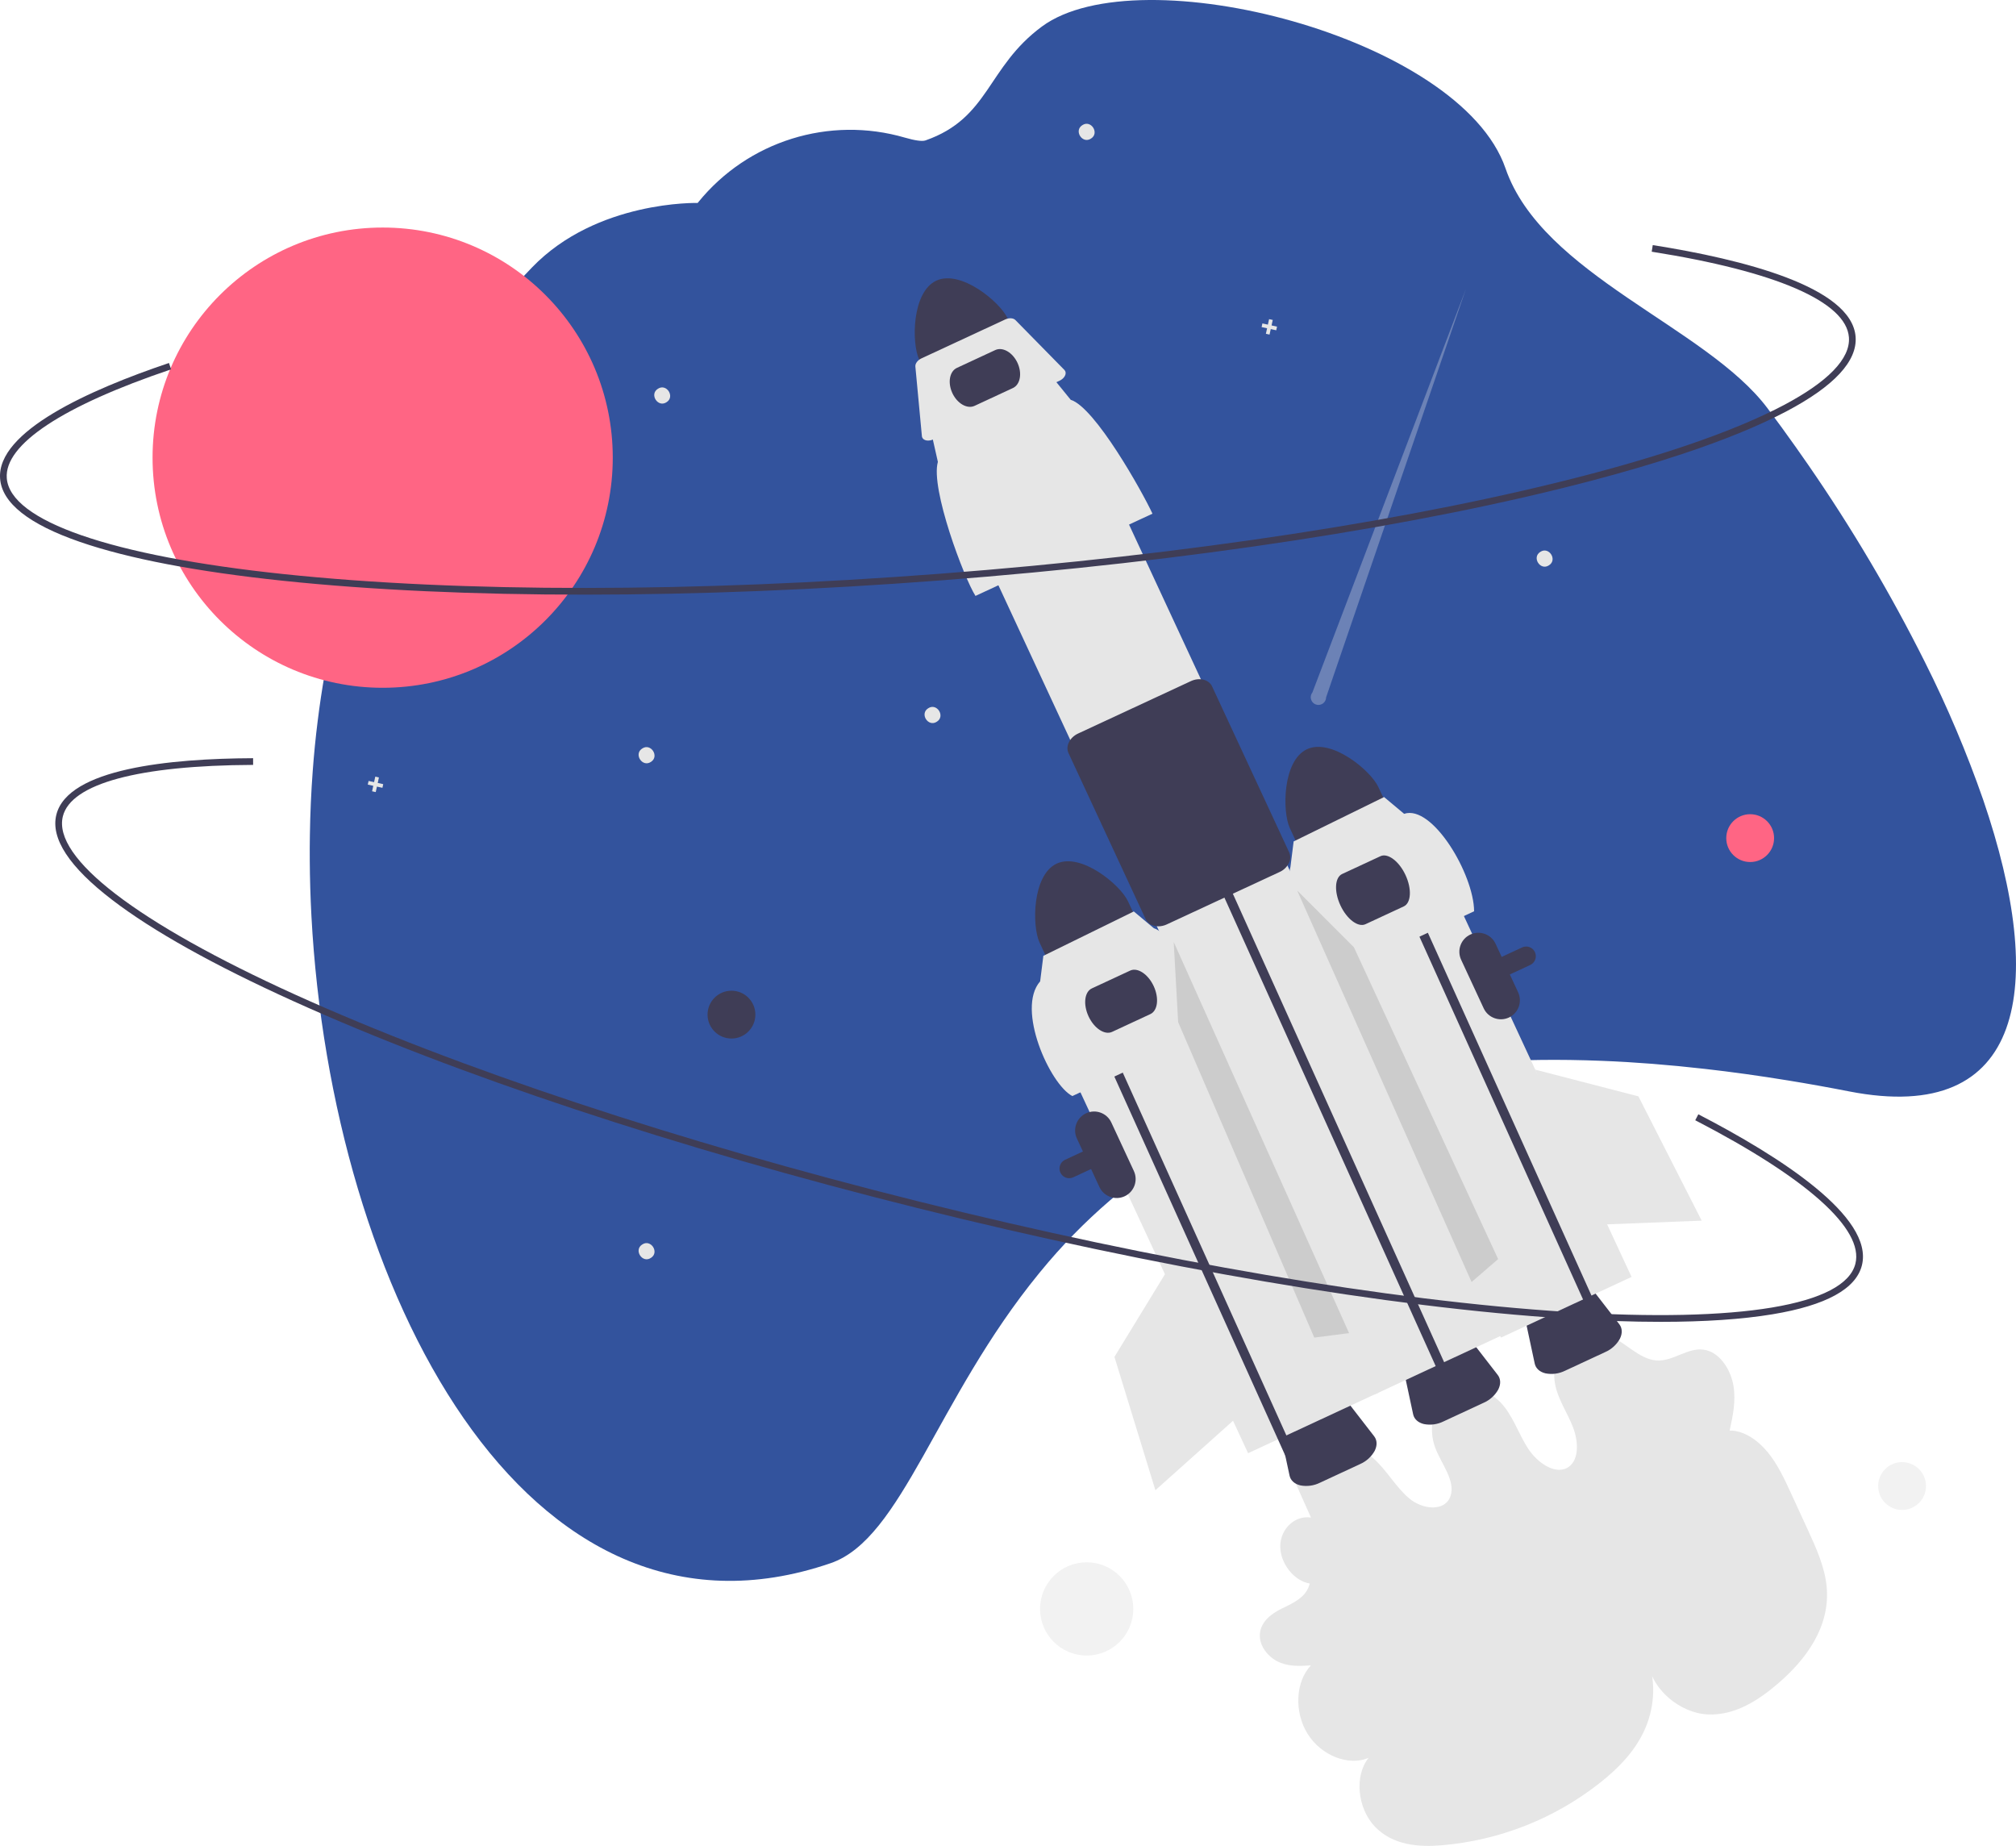
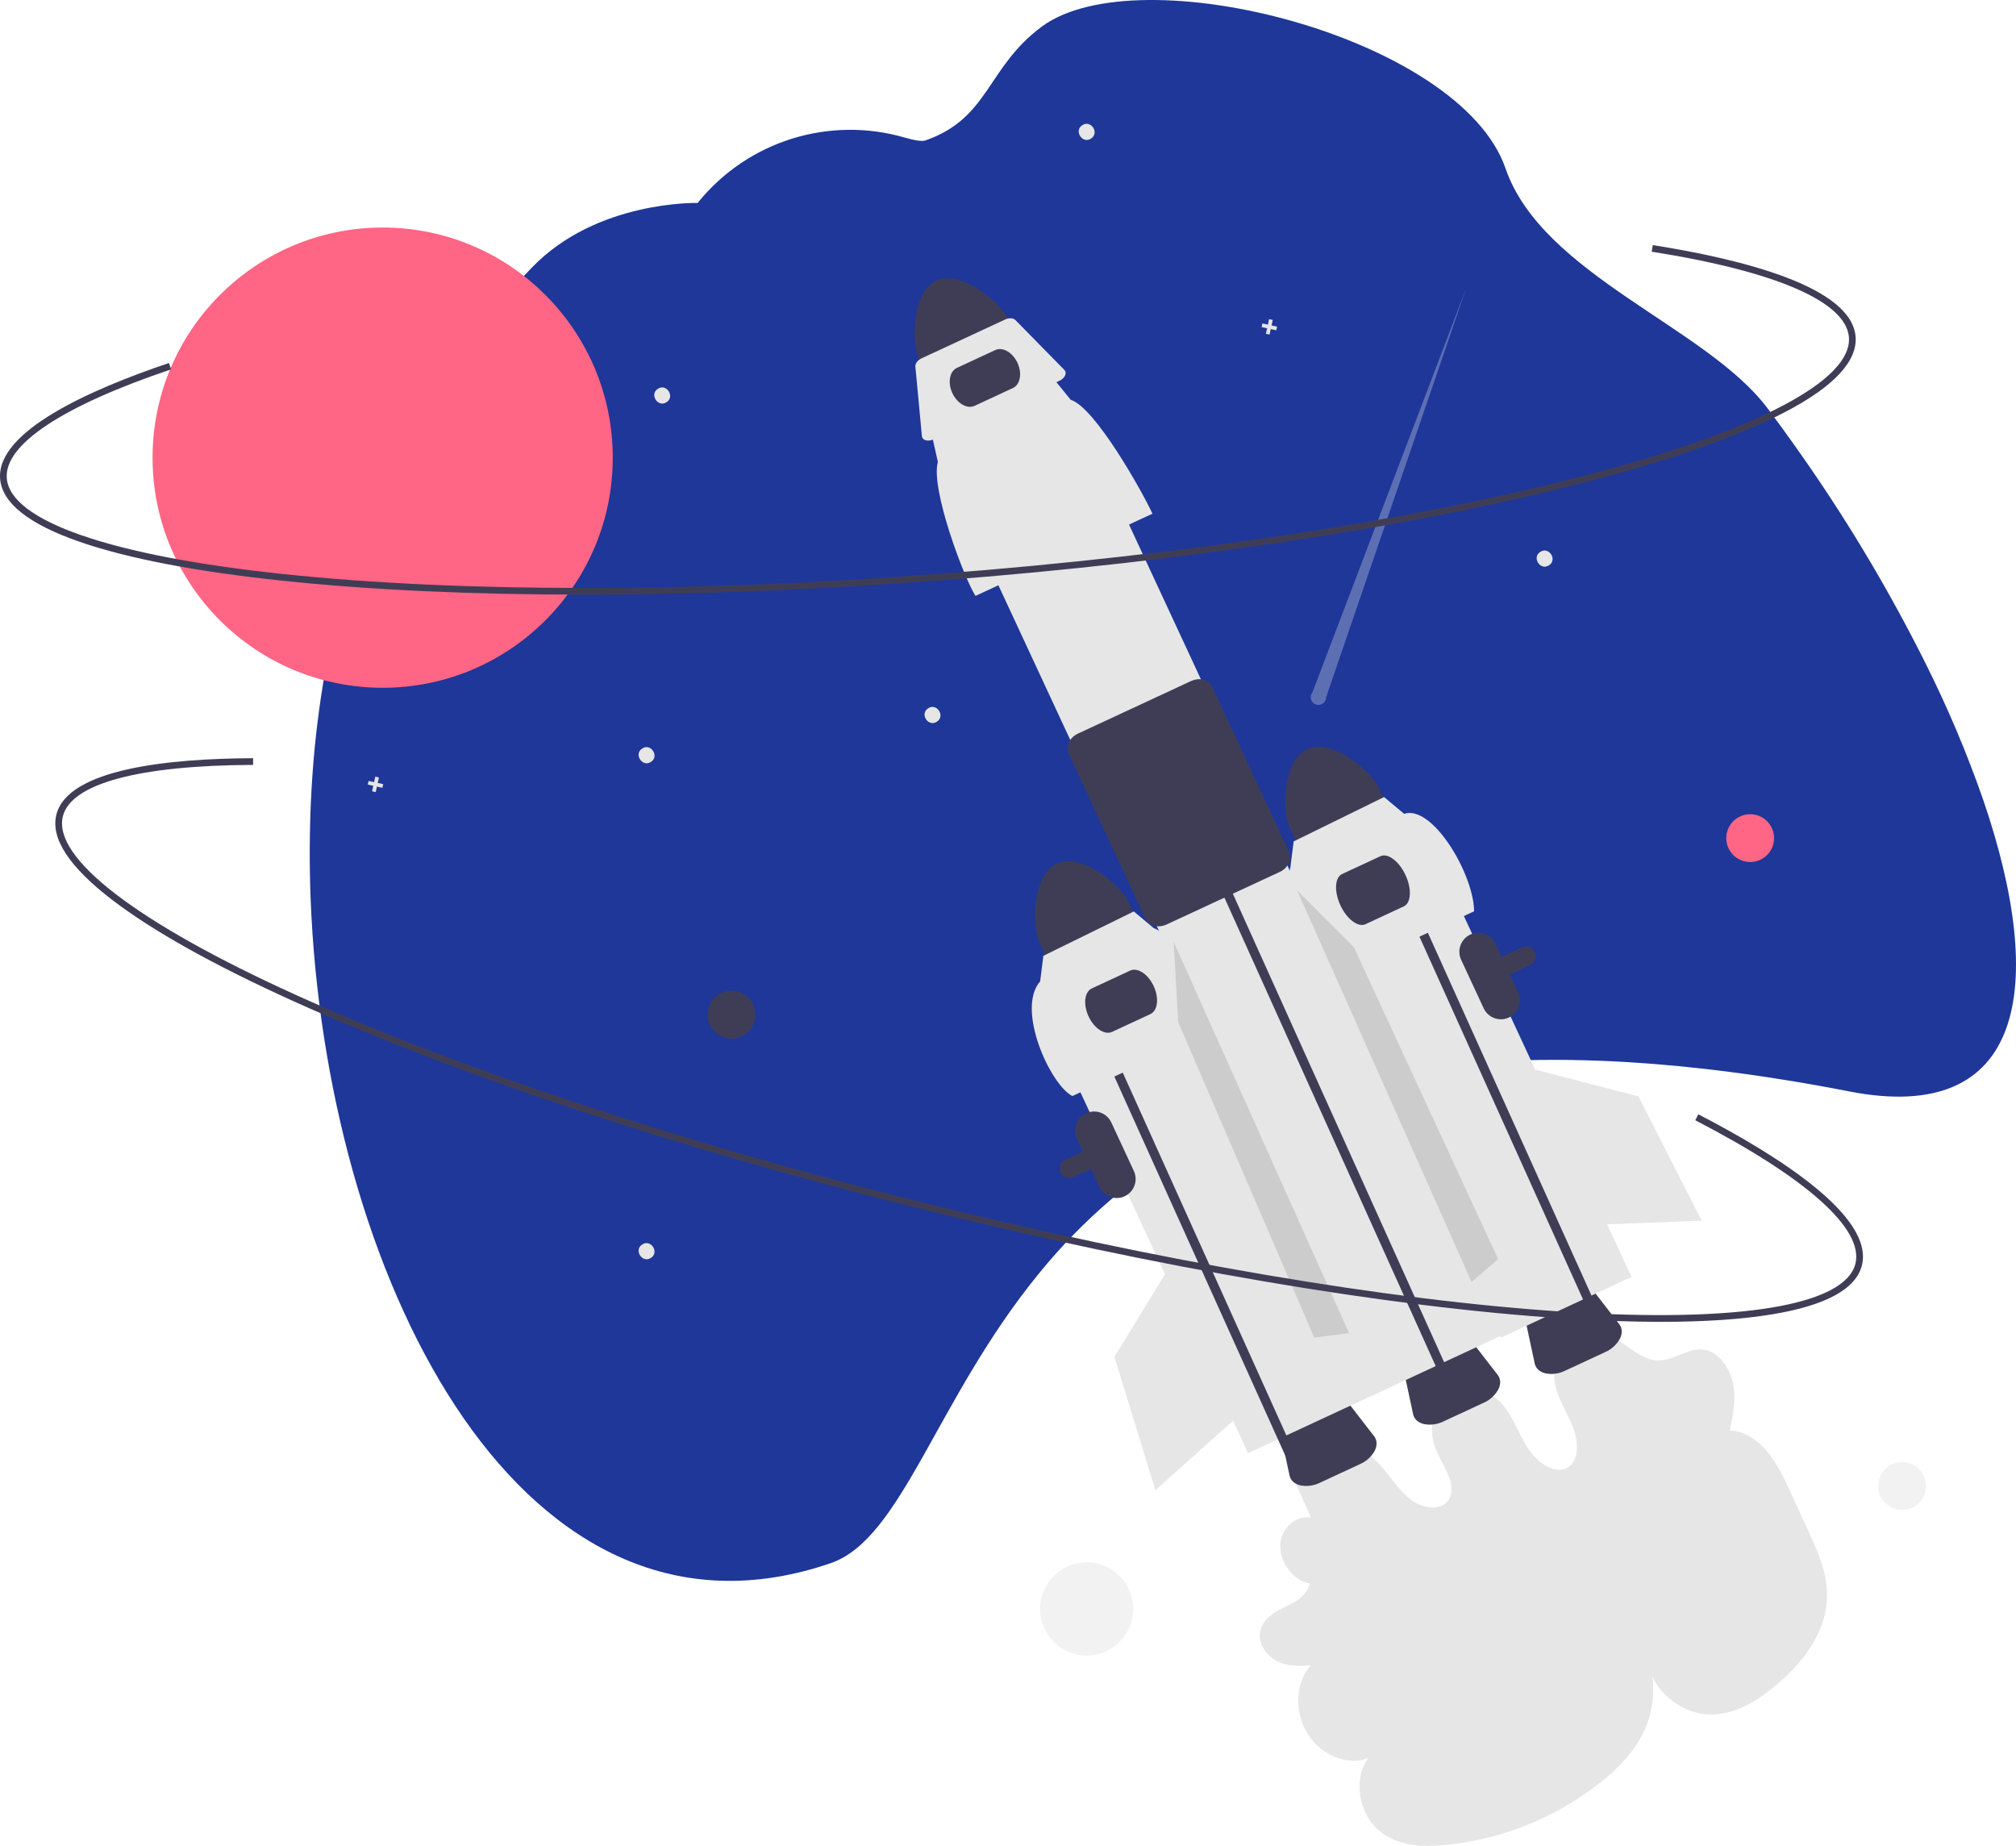
<svg xmlns="http://www.w3.org/2000/svg" id="a13970f5-fcb6-45bc-88b6-f9395b0a599f" data-name="Layer 1" width="902.419" height="826.207" viewBox="0 0 902.419 826.207">
  <path d="M726.95,696.708l8.672,19.444c-7.049-1.122-13.604,4.898-13.751,12.629s6.14,15.774,13.189,16.873c-1.347,6.002-7.161,8.649-12.207,11.075s-10.485,6.45-10.11,12.845c.301,5.135,4.548,9.669,9.058,11.492s9.241,1.543,13.809,1.237c-6.921,7.24-7.596,20.848-1.517,30.611s18.217,14.569,27.305,10.811c-6.422,7.989-5.027,22.618,2.943,30.862,8.034,8.311,19.678,9.115,29.857,8.24a132.238,132.238,0,0,0,71.007-28.14c7.782-6.183,15.05-13.456,19.49-22.941s5.747-21.496,1.612-32.29c1.115,13.522,14.65,24.203,26.826,24.8s22.807-6.261,31.841-14.081c12.014-10.4,23.137-24.979,21.488-42.967-.816-8.905-4.706-17.469-8.521-25.765l-7.396-16.083c-2.986-6.493-6.039-13.095-10.533-18.544s-10.731-9.667-16.973-9.626c1.427-6.52,2.861-13.283,1.665-20.211s-5.776-14.101-12.004-15.723c-7.927-2.065-14.645,5.25-22.616,4.561-7.671-.664-14.01-8.362-21.459-11.412a17.178,17.178,0,0,0-18.537,3.206c-4.722,4.61-6.69,12.398-4.996,19.767,1.484,6.455,5.435,12.149,7.832,18.375s2.77,14.231-1.835,17.631c-5.557,4.103-14.014-1.48-18.356-8.235s-6.834-14.933-12.324-20.614c-6.479-6.705-16.621-8.276-23.293-3.608s-9.222,15.119-5.859,24.004c2.75,7.264,9.049,14.614,6.864,21.454-2.309,7.23-12.413,6.314-18.507,1.205s-10.141-12.806-16.161-18.03c-6.114-5.306-14.098-7.63-21.107-6.146a21.731,21.731,0,0,0-15.573,13.915" transform="translate(-148.7907 -36.89661)" fill="#e6e6e6" />
  <path d="M867.347,642.066l-17.993,8.36a13.812,13.812,0,0,1-8.734,1.177c-2.612-.618-4.377-2.215-4.841-4.383l-4.187-19.554c-.79-3.689,2.265-8.053,7.264-10.376l9.937-4.617c4.999-2.323,10.305-1.843,12.614,1.14l12.244,15.81c1.358,1.753,1.44,4.132.228,6.527A13.812,13.812,0,0,1,867.347,642.066Z" transform="translate(-148.7907 -36.89661)" fill="#3f3d56" />
-   <path d="M309.43,280.659A353.998,353.998,0,0,1,386.932,156.602c29.006-30.112,74.15-28.861,74.15-28.861l.258-.32A87.58,87.58,0,0,1,553.893,98.509c4.304,1.235,7.615,1.783,9.189,1.232,28.707-10.047,27.358-32.724,52.126-50.993,43.367-31.987,187.211,4.654,207.494,63.514,16.439,47.705,89.82,70.827,117.236,107.317q6.431,8.559,12.618,17.316,2.901,4.068,5.737,8.198a730.428,730.428,0,0,1,52.147,88.155,514.113,514.113,0,0,1,26.101,61.684c28.591,83.582,18.814,145.855-60.021,130.47q-13.998-2.739-27.324-4.901-19.296-3.149-37.246-5.176-24.172-2.749-45.994-3.602-7.337-.295-14.405-.396c-69.67-.966-121.349,12.146-160.719,32.502q-10.011,5.163-18.973,10.923a236.054,236.054,0,0,0-26.08,19.319,254.898,254.898,0,0,0-31.422,32.197l-.522.639c-46.048,56.326-61.203,118.682-93.235,129.661C383.674,783.51,297.074,613.35,288.193,446.896q-.673-12.582-.743-25.091-.042-5.592.055-11.154c.141-9.673.567-19.285,1.281-28.78q.4-5.445.928-10.833c.388-3.873.81-7.724,1.298-11.55C294.495,331.442,300.589,304.758,309.43,280.659Z" transform="translate(-148.7907 -36.89661)" fill="#33539D" />
+   <path d="M309.43,280.659A353.998,353.998,0,0,1,386.932,156.602c29.006-30.112,74.15-28.861,74.15-28.861l.258-.32A87.58,87.58,0,0,1,553.893,98.509c4.304,1.235,7.615,1.783,9.189,1.232,28.707-10.047,27.358-32.724,52.126-50.993,43.367-31.987,187.211,4.654,207.494,63.514,16.439,47.705,89.82,70.827,117.236,107.317q6.431,8.559,12.618,17.316,2.901,4.068,5.737,8.198a730.428,730.428,0,0,1,52.147,88.155,514.113,514.113,0,0,1,26.101,61.684c28.591,83.582,18.814,145.855-60.021,130.47q-13.998-2.739-27.324-4.901-19.296-3.149-37.246-5.176-24.172-2.749-45.994-3.602-7.337-.295-14.405-.396c-69.67-.966-121.349,12.146-160.719,32.502q-10.011,5.163-18.973,10.923a236.054,236.054,0,0,0-26.08,19.319,254.898,254.898,0,0,0-31.422,32.197l-.522.639c-46.048,56.326-61.203,118.682-93.235,129.661C383.674,783.51,297.074,613.35,288.193,446.896q-.673-12.582-.743-25.091-.042-5.592.055-11.154c.141-9.673.567-19.285,1.281-28.78q.4-5.445.928-10.833c.388-3.873.81-7.724,1.298-11.55C294.495,331.442,300.589,304.758,309.43,280.659Z" transform="translate(-148.7907 -36.89661)" fill="#1e3799" />
  <path d="M733.834,372.24c-10.935,5.091-11.115,27.895-7.686,35.284l6.214,13.374,39.609-18.403-6.214-13.374C762.321,381.735,744.777,367.166,733.834,372.24Z" transform="translate(-148.7907 -36.89661)" fill="#3f3d56" />
  <path d="M627.393,564.256a4.333,4.333,0,0,1-4.07-5.819,4.3,4.3,0,0,1,2.243-2.44L830.12,460.958a4.33,4.33,0,0,1,5.752,2.102,4.336,4.336,0,0,1-2.103,5.752h-0L629.215,563.85A4.306,4.306,0,0,1,627.393,564.256Z" transform="translate(-148.7907 -36.89661)" fill="#3f3d56" />
  <rect x="771.788" y="414.474" width="64.474" height="217.68" transform="translate(-294.4339 350.6066) rotate(-24.9202)" fill="#e6e6e6" />
  <path d="M567.905,162.514c-10.935,5.091-11.115,27.895-7.686,35.284l6.214,13.374,39.609-18.403L599.827,179.395C596.392,172.009,578.848,157.44,567.905,162.514Z" transform="translate(-148.7907 -36.89661)" fill="#3f3d56" />
  <path d="M812.919,664.761l-17.993,8.36a13.812,13.812,0,0,1-8.734,1.177c-2.612-.618-4.377-2.215-4.841-4.383l-4.187-19.554c-.79-3.689,2.265-8.053,7.264-10.376l9.937-4.617c4.999-2.323,10.305-1.843,12.614,1.14L819.224,652.319c1.358,1.753,1.44,4.132.228,6.527A13.812,13.812,0,0,1,812.919,664.761Z" transform="translate(-148.7907 -36.89661)" fill="#3f3d56" />
  <path d="M757.601,692.207,739.608,700.566a13.812,13.812,0,0,1-8.734,1.177c-2.612-.618-4.377-2.215-4.841-4.383l-4.187-19.554c-.79-3.689,2.265-8.053,7.264-10.376l9.937-4.617c4.999-2.323,10.305-1.843,12.614,1.14l12.244,15.81c1.358,1.753,1.44,4.132.228,6.527A13.812,13.812,0,0,1,757.601,692.207Z" transform="translate(-148.7907 -36.89661)" fill="#3f3d56" />
  <rect x="668.302" y="227.978" width="64.474" height="440.016" transform="translate(-272.3289 299.9887) rotate(-24.9202)" fill="#e6e6e6" />
  <polyline points="548.951 403.691 542.39 389.254 546.167 387.512 552.708 401.903 647.423 611.909 643.65 613.662" fill="#3f3d56" />
  <polyline points="622.951 391.691 616.39 377.254 620.167 375.512 626.708 389.903 721.423 599.909 717.65 601.662" fill="#3f3d56" />
  <path d="M664.671,266.814l-79.226,36.809c-5.044-7.847-20.249-48.06-16.835-59.991l-2.563-11.378,54.703-25.416,7.322,9.007C638.942,219.18,660.102,256.951,664.671,266.814Z" transform="translate(-148.7907 -36.89661)" fill="#e6e6e6" />
  <path d="M623.037,207.325l-56.451,26.228c-2.084.968-4.303.612-4.956-.795a1.952,1.952,0,0,1-.172-.643l-2.922-31.168c-.125-1.335,1.017-2.847,2.761-3.658L598.734,179.896c1.744-.81,3.637-.708,4.576.249l21.936,22.334c1.122,1.142.513,3.098-1.361,4.367A6.081,6.081,0,0,1,623.037,207.325Z" transform="translate(-148.7907 -36.89661)" fill="#e6e6e6" />
  <path d="M667.313,451.514a7.626,7.626,0,0,1-1.814-.214,5.604,5.604,0,0,1-3.896-3.025L627.09,373.992c-1.428-3.075.489-7.008,4.274-8.767l50.536-23.48c3.786-1.76,8.027-.688,9.457,2.387l34.513,74.283a5.603,5.603,0,0,1-.201,4.929,8.506,8.506,0,0,1-4.074,3.838l-50.536,23.479A8.92,8.92,0,0,1,667.313,451.514Z" transform="translate(-148.7907 -36.89661)" fill="#3f3d56" />
  <rect x="658.612" y="466.208" width="64.474" height="217.68" transform="translate(-326.7693 307.736) rotate(-24.9202)" fill="#e6e6e6" />
  <path d="M602.189,210.581l-17.147,7.967c-3.309,1.537-7.773-1.024-9.95-5.71s-1.256-9.749,2.053-11.286l17.147-7.967c3.309-1.537,7.773,1.024,9.95,5.71S605.498,209.044,602.189,210.581Z" transform="translate(-148.7907 -36.89661)" fill="#3f3d56" />
  <path d="M621.799,423.444c-10.935,5.091-11.115,27.895-7.686,35.284l6.214,13.374,39.609-18.403L653.722,440.324C650.287,432.939,632.742,418.37,621.799,423.444Z" transform="translate(-148.7907 -36.89661)" fill="#3f3d56" />
  <path d="M440.152,377.925c-3.862,2.573-7.815-3.551-3.878-6.01C440.135,369.342,444.088,375.466,440.152,377.925Z" transform="translate(-148.7907 -36.89661)" fill="#e6e6e6" />
  <path d="M842.152,289.925c-3.862,2.573-7.815-3.551-3.878-6.01C842.135,281.342,846.088,287.466,842.152,289.925Z" transform="translate(-148.7907 -36.89661)" fill="#e6e6e6" />
  <path d="M568.152,359.925c-3.862,2.573-7.815-3.551-3.878-6.01C568.135,351.342,572.088,357.466,568.152,359.925Z" transform="translate(-148.7907 -36.89661)" fill="#e6e6e6" />
  <path d="M440.152,599.925c-3.862,2.573-7.815-3.551-3.878-6.01C440.135,591.342,444.088,597.466,440.152,599.925Z" transform="translate(-148.7907 -36.89661)" fill="#e6e6e6" />
  <path d="M637.152,98.925c-3.862,2.573-7.815-3.551-3.878-6.01C637.135,90.342,641.088,96.466,637.152,98.925Z" transform="translate(-148.7907 -36.89661)" fill="#e6e6e6" />
  <path d="M447.152,216.925c-3.862,2.573-7.815-3.551-3.878-6.01C447.135,208.342,451.088,214.466,447.152,216.925Z" transform="translate(-148.7907 -36.89661)" fill="#e6e6e6" />
  <polygon points="571.639 146.2 569.182 145.661 569.72 143.203 568.082 142.844 567.543 145.302 565.086 144.764 564.727 146.402 567.184 146.941 566.646 149.398 568.284 149.757 568.823 147.299 571.28 147.838 571.639 146.2" fill="#e6e6e6" />
  <polygon points="171.542 350.978 169.085 350.439 169.623 347.982 167.985 347.623 167.446 350.08 164.988 349.542 164.629 351.18 167.087 351.719 166.549 354.177 168.187 354.535 168.726 352.078 171.183 352.616 171.542 350.978" fill="#e6e6e6" />
  <path d="M824.22,492.333a8.51,8.51,0,0,1-11.29-4.127l-10.113-21.765a8.5,8.5,0,0,1,15.417-7.163l10.113,21.765A8.51,8.51,0,0,1,824.22,492.333Z" transform="translate(-148.7907 -36.89661)" fill="#3f3d56" />
  <path d="M652.22,572.333a8.51,8.51,0,0,1-11.29-4.127l-10.113-21.765a8.5,8.5,0,0,1,15.417-7.163l10.113,21.765A8.51,8.51,0,0,1,652.22,572.333Z" transform="translate(-148.7907 -36.89661)" fill="#3f3d56" />
  <path d="M808.642,444.778l-67.806,31.503c-4.317-6.716-17.331-41.133-14.409-51.344l1.434-11.423,40.486-19.863,8.971,7.505C789.959,396.883,808.539,428.205,808.642,444.778Z" transform="translate(-148.7907 -36.89661)" fill="#e6e6e6" />
  <path d="M777.162,442.594l-17.147,7.967c-3.309,1.537-8.344-2.253-11.222-8.447s-2.528-12.487.781-14.024l17.147-7.967c3.309-1.537,8.344,2.253,11.222,8.447S780.471,441.056,777.162,442.594Z" transform="translate(-148.7907 -36.89661)" fill="#3f3d56" />
  <polyline points="482.951 446.691 476.39 432.254 480.167 430.512 486.708 444.903 581.423 654.909 577.65 656.662" fill="#3f3d56" />
  <path d="M696.607,495.981l-67.806,31.503c-10.003-5.165-25.291-38.961-14.409-51.344l1.434-11.423,40.486-19.863,8.971,7.505C674.587,455.214,692.697,487.541,696.607,495.981Z" transform="translate(-148.7907 -36.89661)" fill="#e6e6e6" />
  <path d="M663.732,490.793l-17.147,7.967c-3.309,1.537-8.03-1.579-10.524-6.945s-1.83-10.985,1.479-12.522l17.147-7.967c3.309-1.537,8.03,1.579,10.524,6.945S667.041,489.256,663.732,490.793Z" transform="translate(-148.7907 -36.89661)" fill="#3f3d56" />
  <circle cx="171.291" cy="204.845" r="103" fill="#ff6584" />
  <path d="M742.396,349.021l62.593-182.809L736.258,346.832a3.442,3.442,0,1,0,6.138,2.188Z" transform="translate(-148.7907 -36.89661)" fill="#f0f0f0" opacity="0.3" />
  <path d="M901.95,240.055q-18.38,6.108-40.751,12.001c-77.145,20.311-180.55,36.154-291.166,44.613-110.615,8.458-215.227,8.519-294.563.174-38.647-4.066-69.215-9.913-90.854-17.381-22.909-7.905-34.947-17.432-35.78-28.314-1.621-21.2,40.213-39.859,75.592-51.778l.958,2.843C176.801,218.581,150.678,235.879,151.828,250.919c1.464,19.156,46.644,34.806,123.955,42.94,79.162,8.327,183.581,8.263,294.021-.181,110.44-8.445,213.655-24.257,290.63-44.523,75.174-19.791,117.45-42.129,115.986-61.285-1.216-15.905-32.567-29.51-88.278-38.312l.468-2.963c40.48,6.396,89.093,18.708,90.801,41.047.832,10.882-9.618,22.127-31.059,33.424C936.131,227.503,920.601,233.856,901.95,240.055Z" transform="translate(-148.7907 -36.89661)" fill="#3f3d56" />
  <circle cx="783.425" cy="375.136" r="10.702" fill="#ff6584" />
  <circle cx="851.425" cy="665.136" r="10.702" fill="#f2f2f2" />
  <circle cx="486.425" cy="720.136" r="20.866" fill="#f2f2f2" />
  <circle cx="327.425" cy="454.136" r="10.702" fill="#3f3d56" />
  <polygon points="687.226 478.768 733.402 490.721 761.723 546.349 713.843 548.227 687.226 478.768" fill="#e6e6e6" />
  <polygon points="580.645 398.574 606.059 424.002 670.606 563.557 658.722 573.824 580.645 398.574" fill="#ccc" />
  <polygon points="525.386 421.624 527.38 457.52 588.304 598.694 603.88 596.688 525.386 421.624" fill="#ccc" />
  <polygon points="523.723 566.637 498.854 607.339 517.187 667.008 552.9 635.061 523.723 566.637" fill="#e6e6e6" />
  <path d="M892.195,628.544q-19.368,0-42.457-1.464c-79.614-5.056-182.738-22.633-290.376-49.492-107.638-26.859-206.93-59.794-279.585-92.734-35.393-16.047-62.556-31.236-80.735-45.147-19.247-14.727-27.666-27.564-25.024-38.153,5.148-20.629,50.731-25.142,88.064-25.295l.013,3c-51.268.21-81.514,8.387-85.166,23.022-4.652,18.64,33.287,47.741,104.087,79.841,72.496,32.868,171.605,65.739,279.073,92.557,107.467,26.816,210.401,44.363,289.84,49.408,77.579,4.928,124.743-2.938,129.395-21.578,3.862-15.477-21.598-38.275-71.689-64.198l1.379-2.664c36.397,18.836,78.646,45.852,73.222,67.589C979.592,613.823,966.13,621.199,942.22,625.157,928.59,627.413,911.85,628.544,892.195,628.544Z" transform="translate(-148.7907 -36.89661)" fill="#3f3d56" />
</svg>
